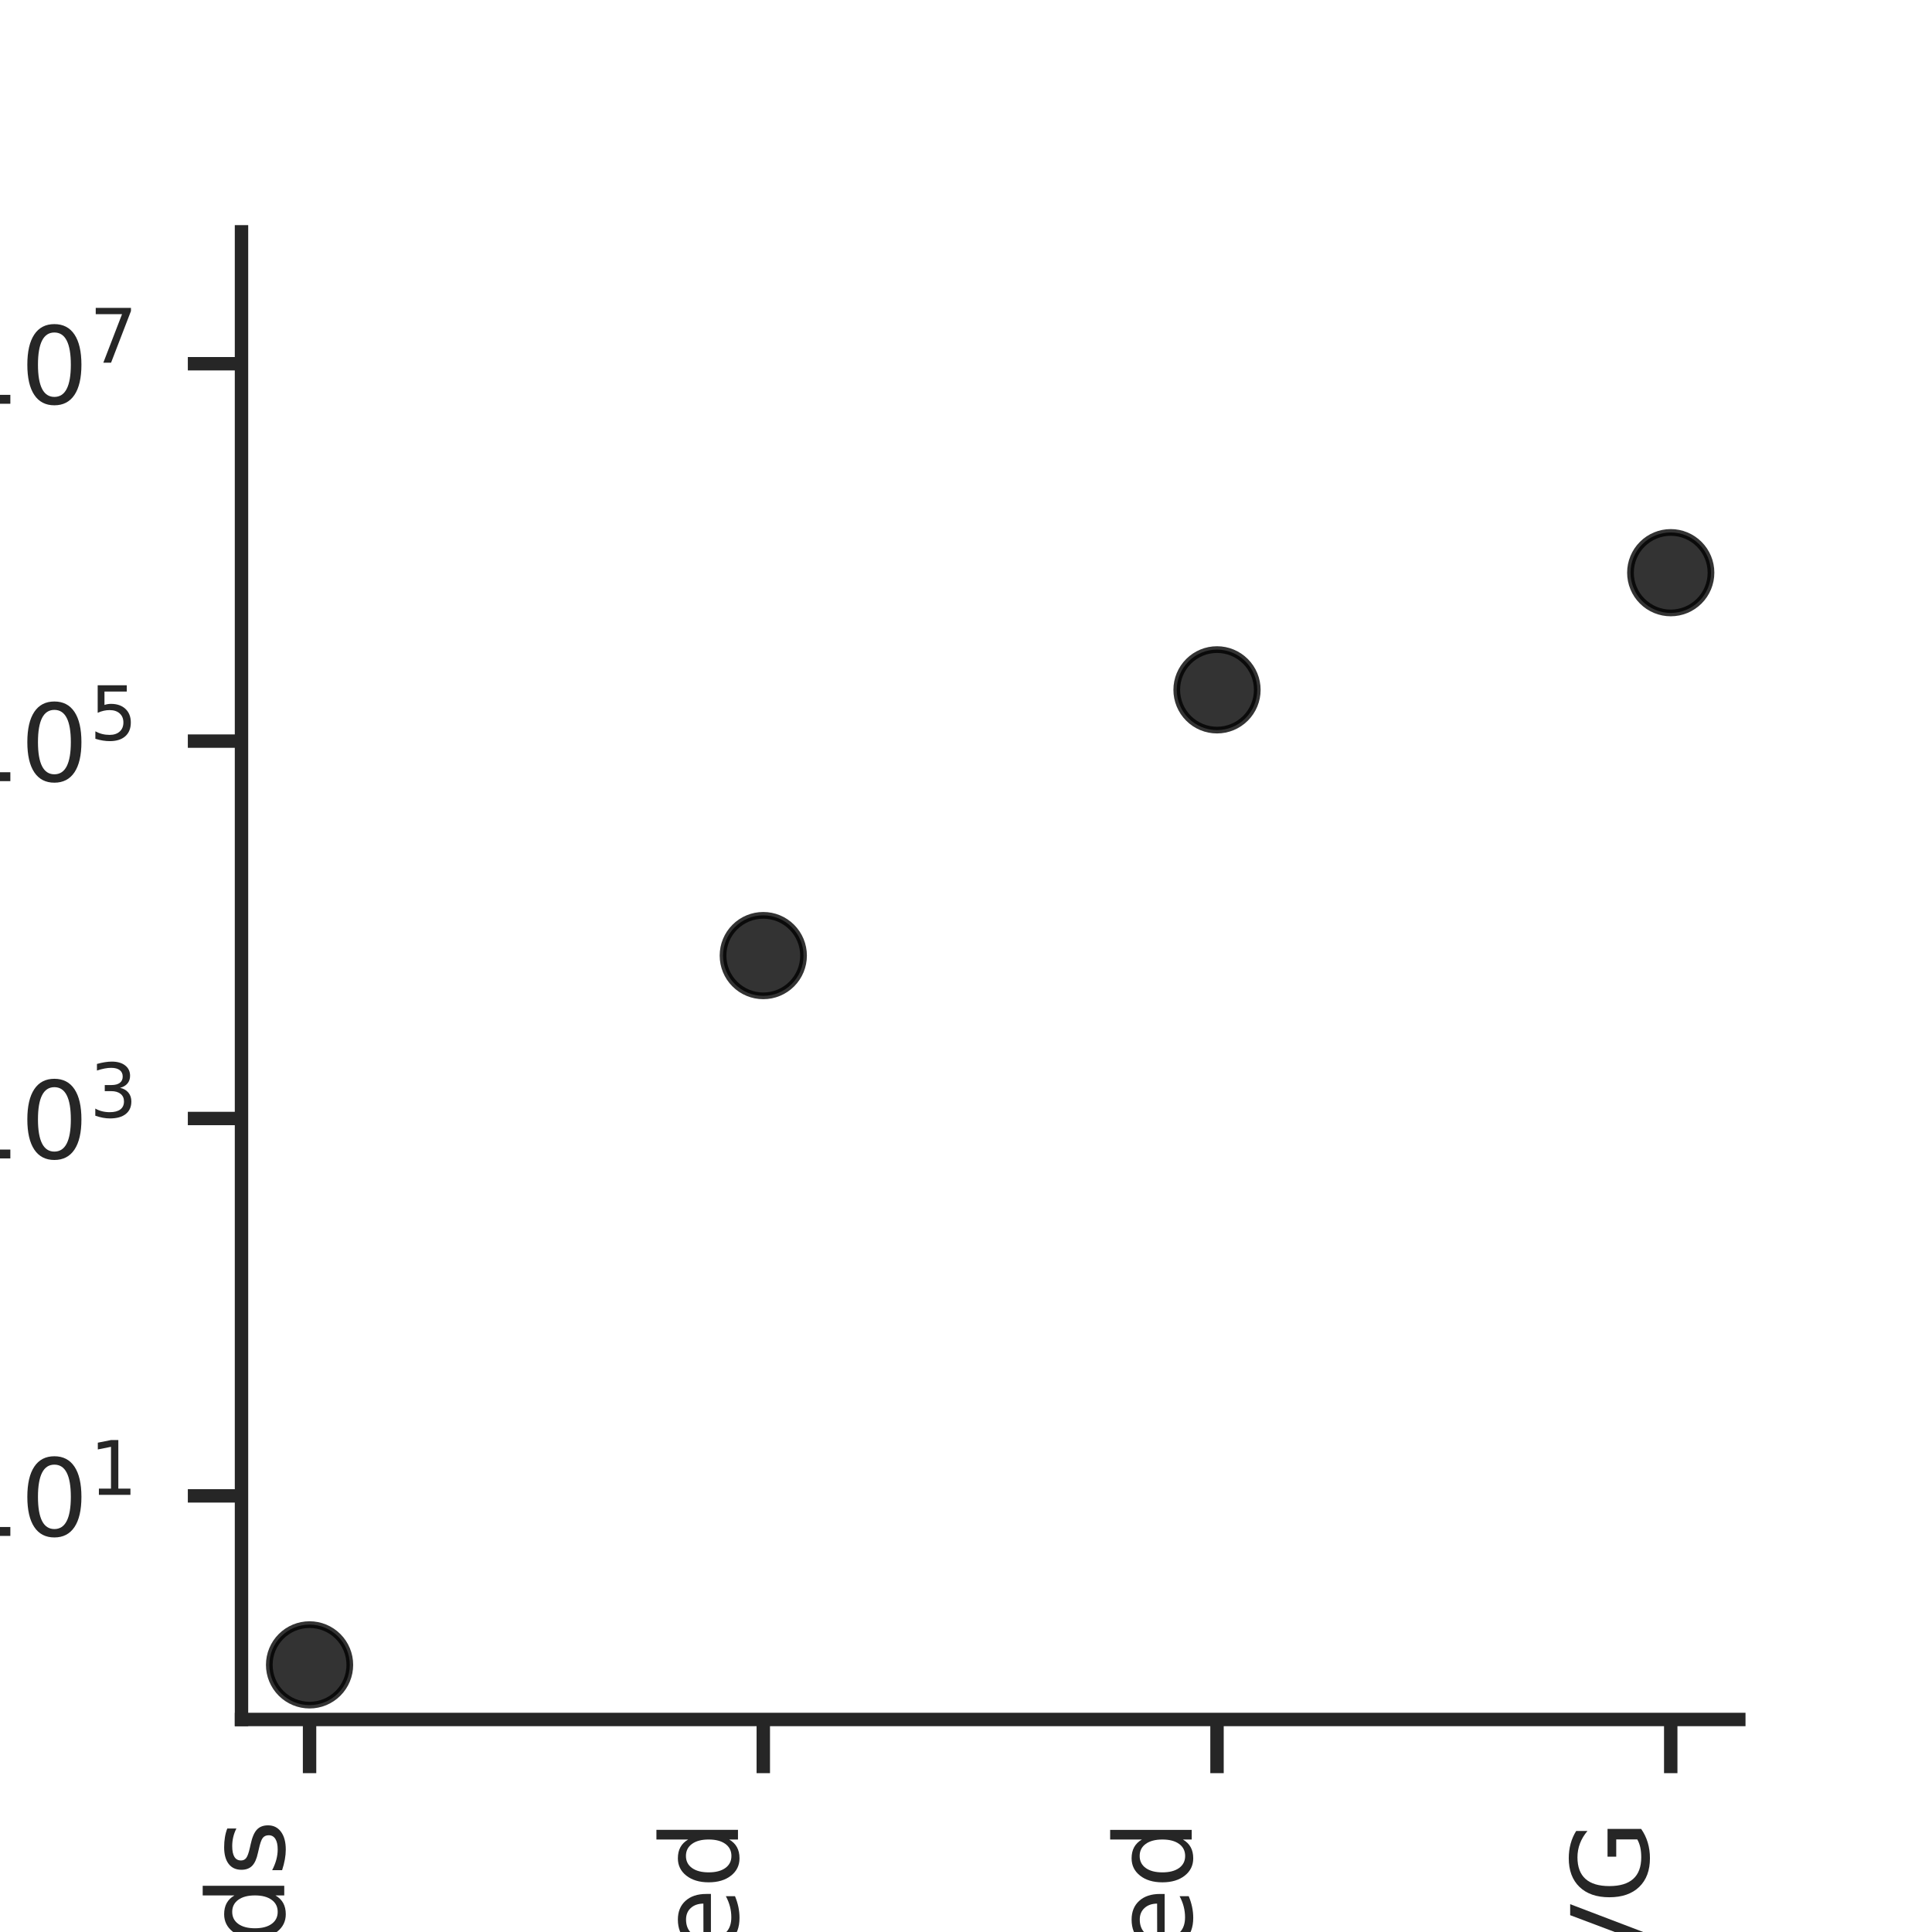
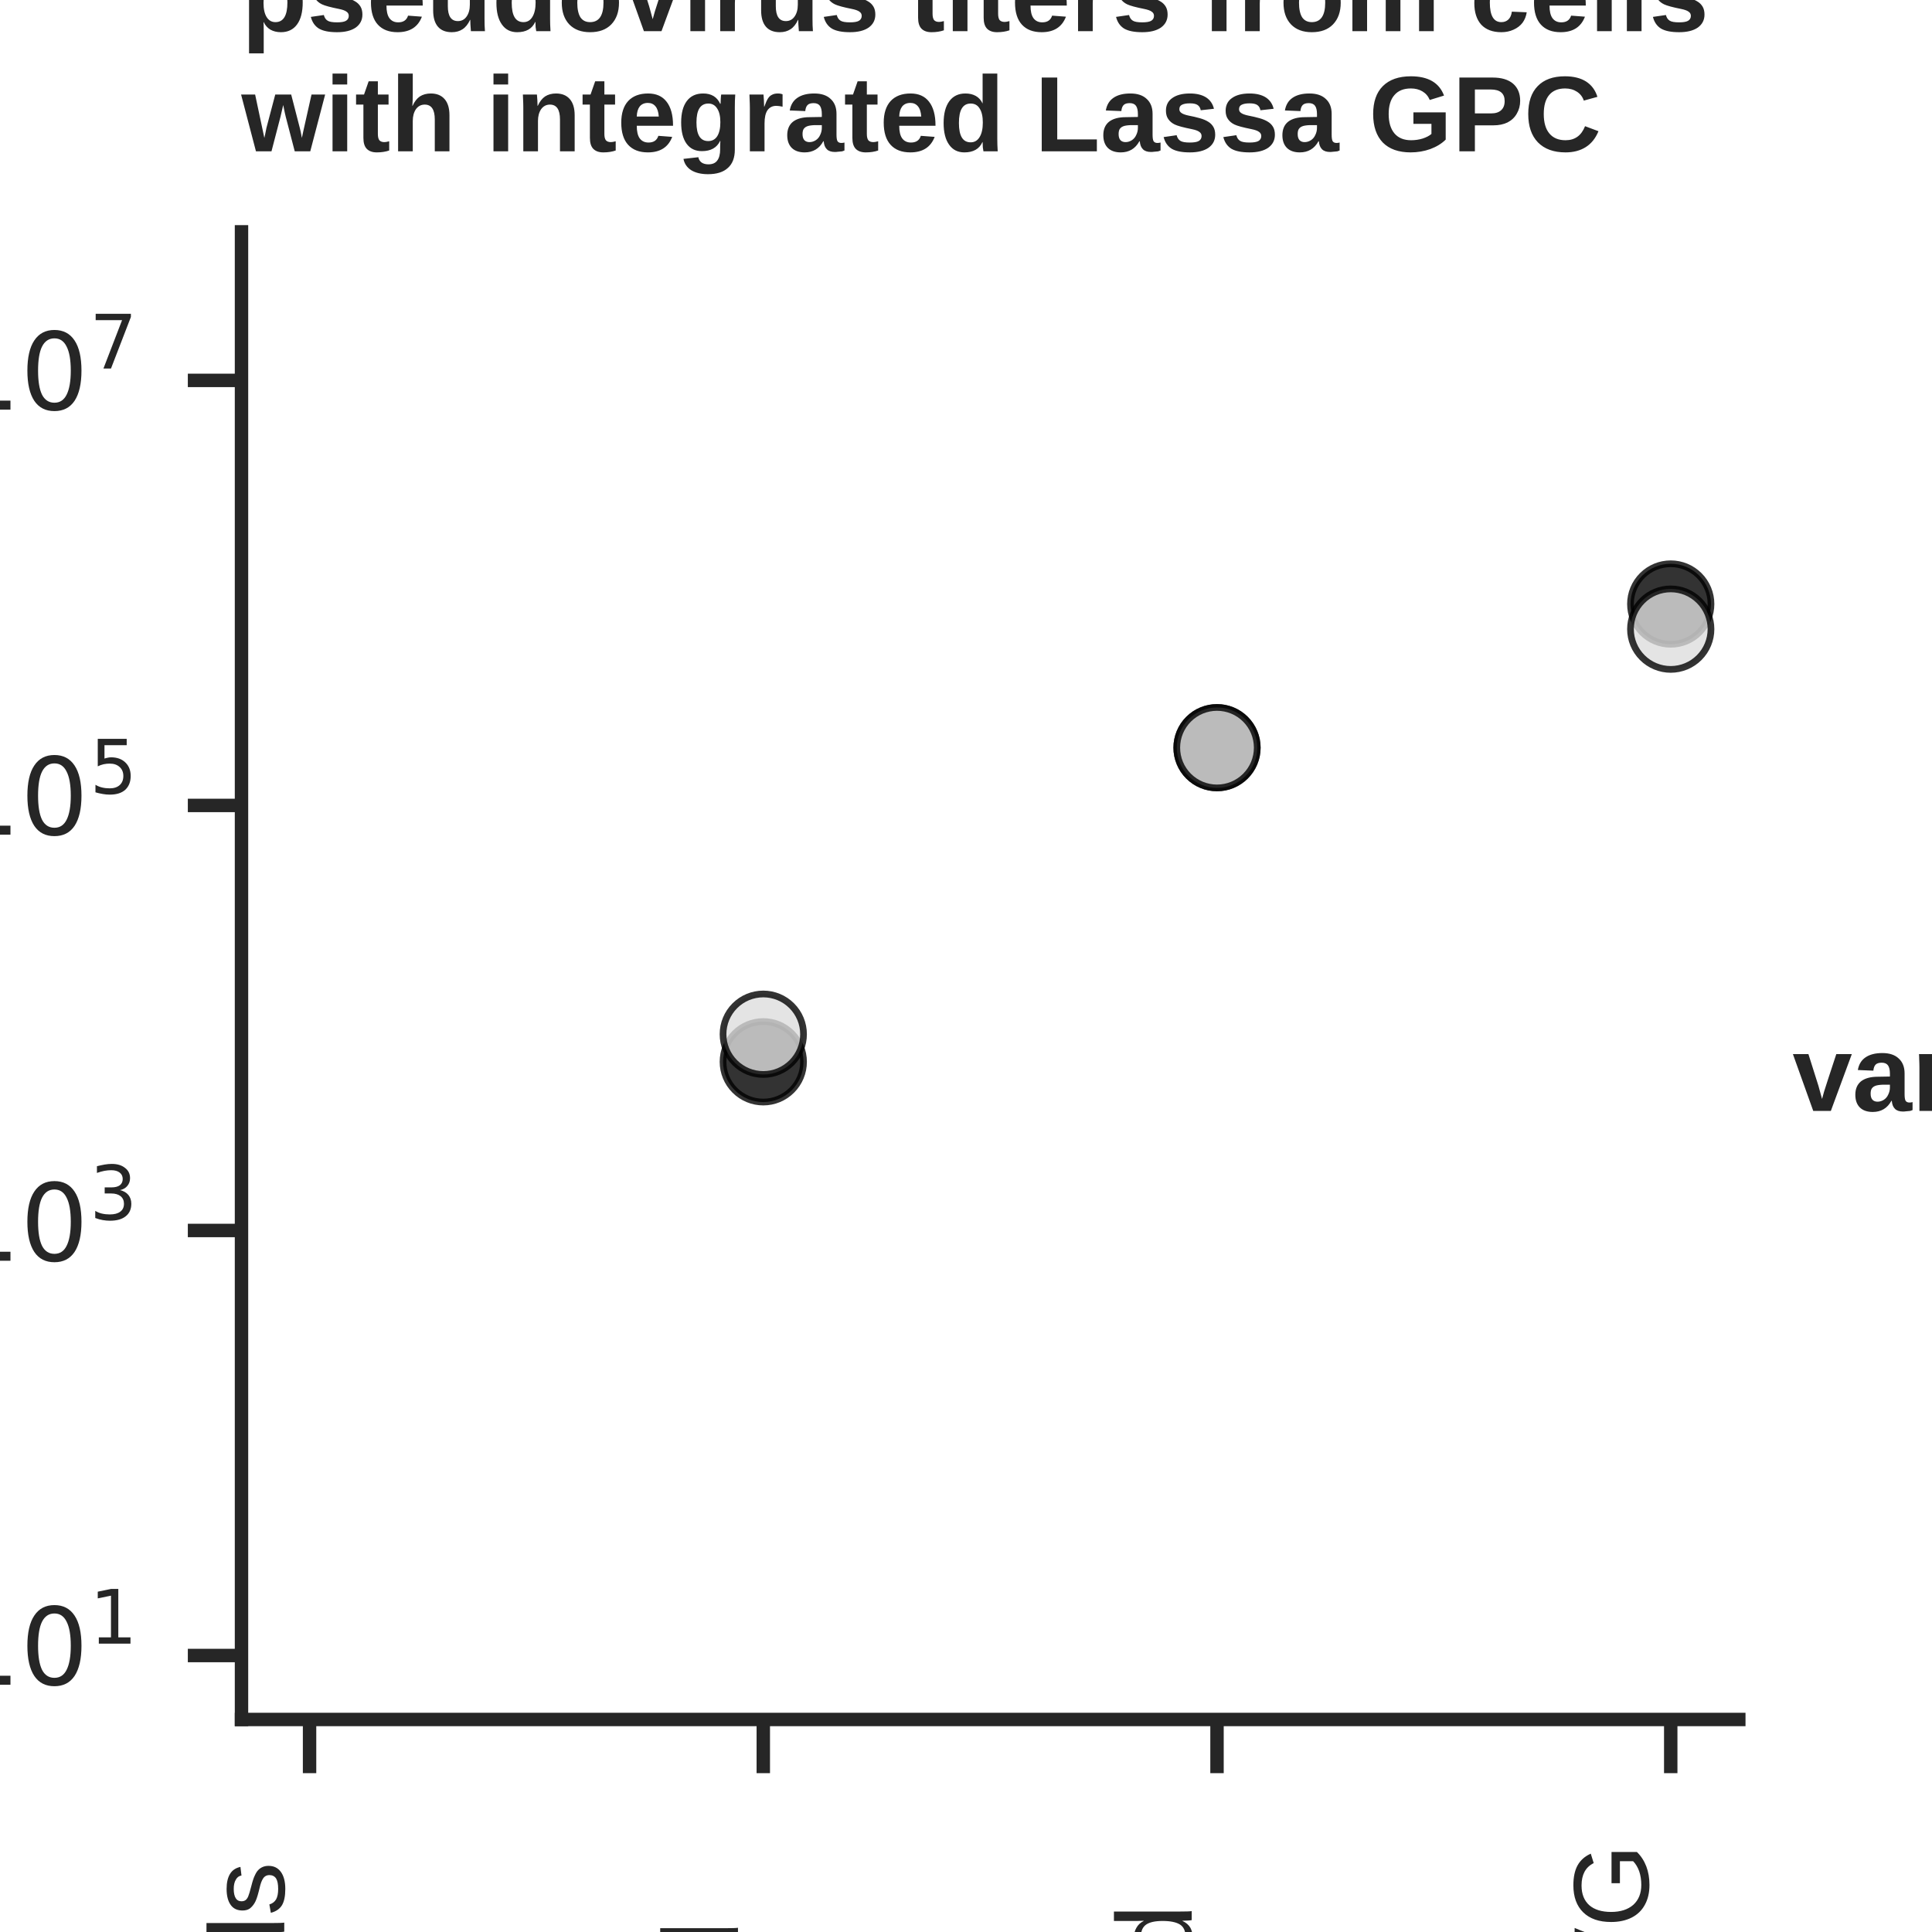
<svg xmlns="http://www.w3.org/2000/svg" xmlns:xlink="http://www.w3.org/1999/xlink" width="144pt" height="144pt" viewBox="0 0 144 144" version="1.1">
  <defs>
    <style type="text/css">*{stroke-linejoin: round; stroke-linecap: butt}</style>
  </defs>
  <g id="figure_1">
    <g id="patch_1">
      <path d="M 0 144  L 144 144  L 144 0  L 0 0  z " style="fill: #ffffff" />
    </g>
    <g id="axes_1">
      <g id="patch_2">
        <path d="M 18 128.16  L 129.6 128.16  L 129.6 17.28  L 18 17.28  z " style="fill: #ffffff" />
      </g>
      <g id="matplotlib.axis_1">
        <g id="xtick_1">
          <g id="line2d_1">
            <defs>
-               <path id="m2f05ab65b3" d="M 0 0  L 0 4  " style="stroke: #262626" />
+               <path id="m52f065c1f4" d="M 0 0  L 0 4  " style="stroke: #262626" />
            </defs>
            <g>
-               <use xlink:href="#m2f05ab65b3" x="23.073" y="128.16" style="fill: #262626; stroke: #262626" />
+               <use xlink:href="#m52f065c1f4" x="23.073" y="128.16" style="fill: #262626; stroke: #262626" />
            </g>
          </g>
          <g id="text_1">
-             <g style="fill: #262626" transform="translate(21.18648 185.9175) rotate(-90) scale(0.08 -0.08)">
-               <defs>
-                 <path id="DejaVuSans-4e" d="M 628 4666  L 1478 4666  L 3547 763  L 3547 4666  L 4159 4666  L 4159 0  L 3309 0  L 1241 3903  L 1241 0  L 628 0  L 628 4666  z " transform="scale(0.015625)" />
-                 <path id="DejaVuSans-6f" d="M 1959 3097  Q 1497 3097 1228 2736  Q 959 2375 959 1747  Q 959 1119 1226 758  Q 1494 397 1959 397  Q 2419 397 2687 759  Q 2956 1122 2956 1747  Q 2956 2369 2687 2733  Q 2419 3097 1959 3097  z M 1959 3584  Q 2709 3584 3137 3096  Q 3566 2609 3566 1747  Q 3566 888 3137 398  Q 2709 -91 1959 -91  Q 1206 -91 779 398  Q 353 888 353 1747  Q 353 2609 779 3096  Q 1206 3584 1959 3584  z " transform="scale(0.015625)" />
-                 <path id="DejaVuSans-5f" d="M 3263 -1063  L 3263 -1509  L -63 -1509  L -63 -1063  L 3263 -1063  z " transform="scale(0.015625)" />
-                 <path id="DejaVuSans-50" d="M 1259 4147  L 1259 2394  L 2053 2394  Q 2494 2394 2734 2622  Q 2975 2850 2975 3272  Q 2975 3691 2734 3919  Q 2494 4147 2053 4147  L 1259 4147  z M 628 4666  L 2053 4666  Q 2838 4666 3239 4311  Q 3641 3956 3641 3272  Q 3641 2581 3239 2228  Q 2838 1875 2053 1875  L 1259 1875  L 1259 0  L 628 0  L 628 4666  z " transform="scale(0.015625)" />
-                 <path id="DejaVuSans-6c" d="M 603 4863  L 1178 4863  L 1178 0  L 603 0  L 603 4863  z " transform="scale(0.015625)" />
-                 <path id="DejaVuSans-61" d="M 2194 1759  Q 1497 1759 1228 1600  Q 959 1441 959 1056  Q 959 750 1161 570  Q 1363 391 1709 391  Q 2188 391 2477 730  Q 2766 1069 2766 1631  L 2766 1759  L 2194 1759  z M 3341 1997  L 3341 0  L 2766 0  L 2766 531  Q 2569 213 2275 61  Q 1981 -91 1556 -91  Q 1019 -91 701 211  Q 384 513 384 1019  Q 384 1609 779 1909  Q 1175 2209 1959 2209  L 2766 2209  L 2766 2266  Q 2766 2663 2505 2880  Q 2244 3097 1772 3097  Q 1472 3097 1187 3025  Q 903 2953 641 2809  L 641 3341  Q 956 3463 1253 3523  Q 1550 3584 1831 3584  Q 2591 3584 2966 3190  Q 3341 2797 3341 1997  z " transform="scale(0.015625)" />
-                 <path id="DejaVuSans-73" d="M 2834 3397  L 2834 2853  Q 2591 2978 2328 3040  Q 2066 3103 1784 3103  Q 1356 3103 1142 2972  Q 928 2841 928 2578  Q 928 2378 1081 2264  Q 1234 2150 1697 2047  L 1894 2003  Q 2506 1872 2764 1633  Q 3022 1394 3022 966  Q 3022 478 2636 193  Q 2250 -91 1575 -91  Q 1294 -91 989 -36  Q 684 19 347 128  L 347 722  Q 666 556 975 473  Q 1284 391 1588 391  Q 1994 391 2212 530  Q 2431 669 2431 922  Q 2431 1156 2273 1281  Q 2116 1406 1581 1522  L 1381 1569  Q 847 1681 609 1914  Q 372 2147 372 2553  Q 372 3047 722 3315  Q 1072 3584 1716 3584  Q 2034 3584 2315 3537  Q 2597 3491 2834 3397  z " transform="scale(0.015625)" />
-                 <path id="DejaVuSans-6d" d="M 3328 2828  Q 3544 3216 3844 3400  Q 4144 3584 4550 3584  Q 5097 3584 5394 3201  Q 5691 2819 5691 2113  L 5691 0  L 5113 0  L 5113 2094  Q 5113 2597 4934 2840  Q 4756 3084 4391 3084  Q 3944 3084 3684 2787  Q 3425 2491 3425 1978  L 3425 0  L 2847 0  L 2847 2094  Q 2847 2600 2669 2842  Q 2491 3084 2119 3084  Q 1678 3084 1418 2786  Q 1159 2488 1159 1978  L 1159 0  L 581 0  L 581 3500  L 1159 3500  L 1159 2956  Q 1356 3278 1631 3431  Q 1906 3584 2284 3584  Q 2666 3584 2933 3390  Q 3200 3197 3328 2828  z " transform="scale(0.015625)" />
-                 <path id="DejaVuSans-69" d="M 603 3500  L 1178 3500  L 1178 0  L 603 0  L 603 3500  z M 603 4863  L 1178 4863  L 1178 4134  L 603 4134  L 603 4863  z " transform="scale(0.015625)" />
-                 <path id="DejaVuSans-64" d="M 2906 2969  L 2906 4863  L 3481 4863  L 3481 0  L 2906 0  L 2906 525  Q 2725 213 2448 61  Q 2172 -91 1784 -91  Q 1150 -91 751 415  Q 353 922 353 1747  Q 353 2572 751 3078  Q 1150 3584 1784 3584  Q 2172 3584 2448 3432  Q 2725 3281 2906 2969  z M 947 1747  Q 947 1113 1208 752  Q 1469 391 1925 391  Q 2381 391 2643 752  Q 2906 1113 2906 1747  Q 2906 2381 2643 2742  Q 2381 3103 1925 3103  Q 1469 3103 1208 2742  Q 947 2381 947 1747  z " transform="scale(0.015625)" />
-               </defs>
-               <use xlink:href="#DejaVuSans-4e" />
-               <use xlink:href="#DejaVuSans-6f" x="74.805" />
-               <use xlink:href="#DejaVuSans-5f" x="135.986" />
-               <use xlink:href="#DejaVuSans-50" x="185.986" />
-               <use xlink:href="#DejaVuSans-6c" x="246.289" />
-               <use xlink:href="#DejaVuSans-61" x="274.072" />
-               <use xlink:href="#DejaVuSans-73" x="335.352" />
-               <use xlink:href="#DejaVuSans-6d" x="387.451" />
-               <use xlink:href="#DejaVuSans-69" x="484.863" />
-               <use xlink:href="#DejaVuSans-64" x="512.646" />
-               <use xlink:href="#DejaVuSans-73" x="576.123" />
-             </g>
+             <text style="fill: #262626; font: 8px 'Arial', 'DejaVu Sans', 'Liberation Sans', 'Bitstream Vera Sans', sans-serif" transform="translate(21.18648 185.9175) rotate(-90)">No_Plasmids</text>
          </g>
        </g>
        <g id="xtick_2">
          <g id="line2d_2">
            <g>
-               <use xlink:href="#m2f05ab65b3" x="56.891" y="128.16" style="fill: #262626; stroke: #262626" />
+               <use xlink:href="#m52f065c1f4" x="56.891" y="128.16" style="fill: #262626; stroke: #262626" />
            </g>
          </g>
          <g id="text_2">
-             <g style="fill: #262626" transform="translate(55.00466 217.8875) rotate(-90) scale(0.08 -0.08)">
-               <defs>
-                 <path id="DejaVuSans-48" d="M 628 4666  L 1259 4666  L 1259 2753  L 3553 2753  L 3553 4666  L 4184 4666  L 4184 0  L 3553 0  L 3553 2222  L 1259 2222  L 1259 0  L 628 0  L 628 4666  z " transform="scale(0.015625)" />
-                 <path id="DejaVuSans-75" d="M 544 1381  L 544 3500  L 1119 3500  L 1119 1403  Q 1119 906 1312 657  Q 1506 409 1894 409  Q 2359 409 2629 706  Q 2900 1003 2900 1516  L 2900 3500  L 3475 3500  L 3475 0  L 2900 0  L 2900 538  Q 2691 219 2414 64  Q 2138 -91 1772 -91  Q 1169 -91 856 284  Q 544 659 544 1381  z M 1991 3584  L 1991 3584  z " transform="scale(0.015625)" />
-                 <path id="DejaVuSans-6e" d="M 3513 2113  L 3513 0  L 2938 0  L 2938 2094  Q 2938 2591 2744 2837  Q 2550 3084 2163 3084  Q 1697 3084 1428 2787  Q 1159 2491 1159 1978  L 1159 0  L 581 0  L 581 3500  L 1159 3500  L 1159 2956  Q 1366 3272 1645 3428  Q 1925 3584 2291 3584  Q 2894 3584 3203 3211  Q 3513 2838 3513 2113  z " transform="scale(0.015625)" />
-                 <path id="DejaVuSans-63" d="M 3122 3366  L 3122 2828  Q 2878 2963 2633 3030  Q 2388 3097 2138 3097  Q 1578 3097 1268 2742  Q 959 2388 959 1747  Q 959 1106 1268 751  Q 1578 397 2138 397  Q 2388 397 2633 464  Q 2878 531 3122 666  L 3122 134  Q 2881 22 2623 -34  Q 2366 -91 2075 -91  Q 1284 -91 818 406  Q 353 903 353 1747  Q 353 2603 823 3093  Q 1294 3584 2113 3584  Q 2378 3584 2631 3529  Q 2884 3475 3122 3366  z " transform="scale(0.015625)" />
-                 <path id="DejaVuSans-65" d="M 3597 1894  L 3597 1613  L 953 1613  Q 991 1019 1311 708  Q 1631 397 2203 397  Q 2534 397 2845 478  Q 3156 559 3463 722  L 3463 178  Q 3153 47 2828 -22  Q 2503 -91 2169 -91  Q 1331 -91 842 396  Q 353 884 353 1716  Q 353 2575 817 3079  Q 1281 3584 2069 3584  Q 2775 3584 3186 3129  Q 3597 2675 3597 1894  z M 3022 2063  Q 3016 2534 2758 2815  Q 2500 3097 2075 3097  Q 1594 3097 1305 2825  Q 1016 2553 972 2059  L 3022 2063  z " transform="scale(0.015625)" />
-                 <path id="DejaVuSans-74" d="M 1172 4494  L 1172 3500  L 2356 3500  L 2356 3053  L 1172 3053  L 1172 1153  Q 1172 725 1289 603  Q 1406 481 1766 481  L 2356 481  L 2356 0  L 1766 0  Q 1100 0 847 248  Q 594 497 594 1153  L 594 3053  L 172 3053  L 172 3500  L 594 3500  L 594 4494  L 1172 4494  z " transform="scale(0.015625)" />
-                 <path id="DejaVuSans-72" d="M 2631 2963  Q 2534 3019 2420 3045  Q 2306 3072 2169 3072  Q 1681 3072 1420 2755  Q 1159 2438 1159 1844  L 1159 0  L 581 0  L 581 3500  L 1159 3500  L 1159 2956  Q 1341 3275 1631 3429  Q 1922 3584 2338 3584  Q 2397 3584 2469 3576  Q 2541 3569 2628 3553  L 2631 2963  z " transform="scale(0.015625)" />
-               </defs>
-               <use xlink:href="#DejaVuSans-48" />
-               <use xlink:href="#DejaVuSans-50" x="75.195" />
-               <use xlink:href="#DejaVuSans-73" x="133.748" />
-               <use xlink:href="#DejaVuSans-5f" x="185.848" />
-               <use xlink:href="#DejaVuSans-75" x="235.848" />
-               <use xlink:href="#DejaVuSans-6e" x="299.227" />
-               <use xlink:href="#DejaVuSans-63" x="362.605" />
-               <use xlink:href="#DejaVuSans-6f" x="417.586" />
-               <use xlink:href="#DejaVuSans-6e" x="478.768" />
-               <use xlink:href="#DejaVuSans-63" x="542.146" />
-               <use xlink:href="#DejaVuSans-65" x="597.127" />
-               <use xlink:href="#DejaVuSans-6e" x="658.65" />
-               <use xlink:href="#DejaVuSans-74" x="722.029" />
-               <use xlink:href="#DejaVuSans-72" x="761.238" />
-               <use xlink:href="#DejaVuSans-61" x="802.352" />
-               <use xlink:href="#DejaVuSans-74" x="863.631" />
-               <use xlink:href="#DejaVuSans-65" x="902.84" />
-               <use xlink:href="#DejaVuSans-64" x="964.363" />
-             </g>
+             <text style="fill: #262626; font: 8px 'Arial', 'DejaVu Sans', 'Liberation Sans', 'Bitstream Vera Sans', sans-serif" transform="translate(55.00466 217.8875) rotate(-90)">HPs_unconcentrated</text>
          </g>
        </g>
        <g id="xtick_3">
          <g id="line2d_3">
            <g>
-               <use xlink:href="#m2f05ab65b3" x="90.709" y="128.16" style="fill: #262626; stroke: #262626" />
+               <use xlink:href="#m52f065c1f4" x="90.709" y="128.16" style="fill: #262626; stroke: #262626" />
            </g>
          </g>
          <g id="text_3">
-             <g style="fill: #262626" transform="translate(88.82284 207.7475) rotate(-90) scale(0.08 -0.08)">
-               <use xlink:href="#DejaVuSans-48" />
-               <use xlink:href="#DejaVuSans-50" x="75.195" />
-               <use xlink:href="#DejaVuSans-73" x="133.748" />
-               <use xlink:href="#DejaVuSans-5f" x="185.848" />
-               <use xlink:href="#DejaVuSans-63" x="235.848" />
-               <use xlink:href="#DejaVuSans-6f" x="290.828" />
-               <use xlink:href="#DejaVuSans-6e" x="352.01" />
-               <use xlink:href="#DejaVuSans-63" x="415.389" />
-               <use xlink:href="#DejaVuSans-65" x="470.369" />
-               <use xlink:href="#DejaVuSans-6e" x="531.893" />
-               <use xlink:href="#DejaVuSans-74" x="595.271" />
-               <use xlink:href="#DejaVuSans-72" x="634.48" />
-               <use xlink:href="#DejaVuSans-61" x="675.594" />
-               <use xlink:href="#DejaVuSans-74" x="736.873" />
-               <use xlink:href="#DejaVuSans-65" x="776.082" />
-               <use xlink:href="#DejaVuSans-64" x="837.605" />
-             </g>
+             <text style="fill: #262626; font: 8px 'Arial', 'DejaVu Sans', 'Liberation Sans', 'Bitstream Vera Sans', sans-serif" transform="translate(88.82284 207.7475) rotate(-90)">HPs_concentrated</text>
          </g>
        </g>
        <g id="xtick_4">
          <g id="line2d_4">
            <g>
-               <use xlink:href="#m2f05ab65b3" x="124.527" y="128.16" style="fill: #262626; stroke: #262626" />
+               <use xlink:href="#m52f065c1f4" x="124.527" y="128.16" style="fill: #262626; stroke: #262626" />
            </g>
          </g>
          <g id="text_4">
-             <g style="fill: #262626" transform="translate(122.8635 179.4538) rotate(-90) scale(0.08 -0.08)">
-               <defs>
-                 <path id="DejaVuSans-2b" d="M 2944 4013  L 2944 2272  L 4684 2272  L 4684 1741  L 2944 1741  L 2944 0  L 2419 0  L 2419 1741  L 678 1741  L 678 2272  L 2419 2272  L 2419 4013  L 2944 4013  z " transform="scale(0.015625)" />
-                 <path id="DejaVuSans-56" d="M 1831 0  L 50 4666  L 709 4666  L 2188 738  L 3669 4666  L 4325 4666  L 2547 0  L 1831 0  z " transform="scale(0.015625)" />
-                 <path id="DejaVuSans-53" d="M 3425 4513  L 3425 3897  Q 3066 4069 2747 4153  Q 2428 4238 2131 4238  Q 1616 4238 1336 4038  Q 1056 3838 1056 3469  Q 1056 3159 1242 3001  Q 1428 2844 1947 2747  L 2328 2669  Q 3034 2534 3370 2195  Q 3706 1856 3706 1288  Q 3706 609 3251 259  Q 2797 -91 1919 -91  Q 1588 -91 1214 -16  Q 841 59 441 206  L 441 856  Q 825 641 1194 531  Q 1563 422 1919 422  Q 2459 422 2753 634  Q 3047 847 3047 1241  Q 3047 1584 2836 1778  Q 2625 1972 2144 2069  L 1759 2144  Q 1053 2284 737 2584  Q 422 2884 422 3419  Q 422 4038 858 4394  Q 1294 4750 2059 4750  Q 2388 4750 2728 4690  Q 3069 4631 3425 4513  z " transform="scale(0.015625)" />
-                 <path id="DejaVuSans-47" d="M 3809 666  L 3809 1919  L 2778 1919  L 2778 2438  L 4434 2438  L 4434 434  Q 4069 175 3628 42  Q 3188 -91 2688 -91  Q 1594 -91 976 548  Q 359 1188 359 2328  Q 359 3472 976 4111  Q 1594 4750 2688 4750  Q 3144 4750 3555 4637  Q 3966 4525 4313 4306  L 4313 3634  Q 3963 3931 3569 4081  Q 3175 4231 2741 4231  Q 1884 4231 1454 3753  Q 1025 3275 1025 2328  Q 1025 1384 1454 906  Q 1884 428 2741 428  Q 3075 428 3337 486  Q 3600 544 3809 666  z " transform="scale(0.015625)" />
-               </defs>
-               <use xlink:href="#DejaVuSans-48" />
-               <use xlink:href="#DejaVuSans-50" x="75.195" />
-               <use xlink:href="#DejaVuSans-73" x="133.748" />
-               <use xlink:href="#DejaVuSans-2b" x="185.848" />
-               <use xlink:href="#DejaVuSans-56" x="269.637" />
-               <use xlink:href="#DejaVuSans-53" x="338.045" />
-               <use xlink:href="#DejaVuSans-56" x="401.521" />
-               <use xlink:href="#DejaVuSans-47" x="469.93" />
-             </g>
+             <text style="fill: #262626; font: 8px 'Arial', 'DejaVu Sans', 'Liberation Sans', 'Bitstream Vera Sans', sans-serif" transform="translate(122.8635 179.4538) rotate(-90)">HPs+VSVG</text>
          </g>
        </g>
      </g>
      <g id="matplotlib.axis_2">
        <g id="ytick_1">
          <g id="line2d_5">
            <defs>
-               <path id="m7890338488" d="M 0 0  L -4 0  " style="stroke: #262626" />
+               <path id="m2cc5e98a14" d="M 0 0  L -4 0  " style="stroke: #262626" />
            </defs>
            <g>
-               <use xlink:href="#m7890338488" x="18" y="111.494" style="fill: #262626; stroke: #262626" />
+               <use xlink:href="#m2cc5e98a14" x="18" y="123.392" style="fill: #262626; stroke: #262626" />
            </g>
          </g>
          <g id="text_5">
-             <g style="fill: #262626" transform="translate(-3.58 114.5333) scale(0.08 -0.08)">
-               <defs>
-                 <path id="DejaVuSans-31" d="M 794 531  L 1825 531  L 1825 4091  L 703 3866  L 703 4441  L 1819 4666  L 2450 4666  L 2450 531  L 3481 531  L 3481 0  L 794 0  L 794 531  z " transform="scale(0.015625)" />
-                 <path id="DejaVuSans-30" d="M 2034 4250  Q 1547 4250 1301 3770  Q 1056 3291 1056 2328  Q 1056 1369 1301 889  Q 1547 409 2034 409  Q 2525 409 2770 889  Q 3016 1369 3016 2328  Q 3016 3291 2770 3770  Q 2525 4250 2034 4250  z M 2034 4750  Q 2819 4750 3233 4129  Q 3647 3509 3647 2328  Q 3647 1150 3233 529  Q 2819 -91 2034 -91  Q 1250 -91 836 529  Q 422 1150 422 2328  Q 422 3509 836 4129  Q 1250 4750 2034 4750  z " transform="scale(0.015625)" />
-               </defs>
-               <use xlink:href="#DejaVuSans-31" transform="translate(0 0.684375)" />
-               <use xlink:href="#DejaVuSans-30" transform="translate(63.62305 0.684375)" />
-               <use xlink:href="#DejaVuSans-31" transform="translate(128.2031 38.96563) scale(0.7)" />
+             <g style="fill: #262626" transform="translate(-3.58 126.4311)">
+               <text>
+                 <tspan style="font: 8px 'DejaVu Sans'" x="0 5.09" y="-0.858">10</tspan>
+                 <tspan style="font: 5.6px 'DejaVu Sans'" x="10.256" y="-3.92">1</tspan>
+               </text>
            </g>
          </g>
        </g>
        <g id="ytick_2">
          <g id="line2d_6">
            <g>
-               <use xlink:href="#m7890338488" x="18" y="83.366" style="fill: #262626; stroke: #262626" />
+               <use xlink:href="#m2cc5e98a14" x="18" y="91.712" style="fill: #262626; stroke: #262626" />
            </g>
          </g>
          <g id="text_6">
-             <g style="fill: #262626" transform="translate(-3.58 86.4054) scale(0.08 -0.08)">
-               <defs>
-                 <path id="DejaVuSans-33" d="M 2597 2516  Q 3050 2419 3304 2112  Q 3559 1806 3559 1356  Q 3559 666 3084 287  Q 2609 -91 1734 -91  Q 1441 -91 1130 -33  Q 819 25 488 141  L 488 750  Q 750 597 1062 519  Q 1375 441 1716 441  Q 2309 441 2620 675  Q 2931 909 2931 1356  Q 2931 1769 2642 2001  Q 2353 2234 1838 2234  L 1294 2234  L 1294 2753  L 1863 2753  Q 2328 2753 2575 2939  Q 2822 3125 2822 3475  Q 2822 3834 2567 4026  Q 2313 4219 1838 4219  Q 1578 4219 1281 4162  Q 984 4106 628 3988  L 628 4550  Q 988 4650 1302 4700  Q 1616 4750 1894 4750  Q 2613 4750 3031 4423  Q 3450 4097 3450 3541  Q 3450 3153 3228 2886  Q 3006 2619 2597 2516  z " transform="scale(0.015625)" />
-               </defs>
-               <use xlink:href="#DejaVuSans-31" transform="translate(0 0.765625)" />
-               <use xlink:href="#DejaVuSans-30" transform="translate(63.62305 0.765625)" />
-               <use xlink:href="#DejaVuSans-33" transform="translate(128.2031 39.04688) scale(0.7)" />
+             <g style="fill: #262626" transform="translate(-3.58 94.75106)">
+               <text>
+                 <tspan style="font: 8px 'DejaVu Sans'" x="0 5.09" y="-0.781">10</tspan>
+                 <tspan style="font: 5.6px 'DejaVu Sans'" x="10.256" y="-3.844">3</tspan>
+               </text>
            </g>
          </g>
        </g>
        <g id="ytick_3">
          <g id="line2d_7">
            <g>
-               <use xlink:href="#m7890338488" x="18" y="55.238" style="fill: #262626; stroke: #262626" />
+               <use xlink:href="#m2cc5e98a14" x="18" y="60.032" style="fill: #262626; stroke: #262626" />
            </g>
          </g>
          <g id="text_7">
-             <g style="fill: #262626" transform="translate(-3.58 58.27752) scale(0.08 -0.08)">
-               <defs>
-                 <path id="DejaVuSans-35" d="M 691 4666  L 3169 4666  L 3169 4134  L 1269 4134  L 1269 2991  Q 1406 3038 1543 3061  Q 1681 3084 1819 3084  Q 2600 3084 3056 2656  Q 3513 2228 3513 1497  Q 3513 744 3044 326  Q 2575 -91 1722 -91  Q 1428 -91 1123 -41  Q 819 9 494 109  L 494 744  Q 775 591 1075 516  Q 1375 441 1709 441  Q 2250 441 2565 725  Q 2881 1009 2881 1497  Q 2881 1984 2565 2268  Q 2250 2553 1709 2553  Q 1456 2553 1204 2497  Q 953 2441 691 2322  L 691 4666  z " transform="scale(0.015625)" />
-               </defs>
-               <use xlink:href="#DejaVuSans-31" transform="translate(0 0.684375)" />
-               <use xlink:href="#DejaVuSans-30" transform="translate(63.62305 0.684375)" />
-               <use xlink:href="#DejaVuSans-35" transform="translate(128.2031 38.96563) scale(0.7)" />
+             <g style="fill: #262626" transform="translate(-3.58 63.07106)">
+               <text>
+                 <tspan style="font: 8px 'DejaVu Sans'" x="0 5.09" y="-0.858">10</tspan>
+                 <tspan style="font: 5.6px 'DejaVu Sans'" x="10.256" y="-3.92">5</tspan>
+               </text>
            </g>
          </g>
        </g>
        <g id="ytick_4">
          <g id="line2d_8">
            <g>
-               <use xlink:href="#m7890338488" x="18" y="27.11" style="fill: #262626; stroke: #262626" />
+               <use xlink:href="#m2cc5e98a14" x="18" y="28.352" style="fill: #262626; stroke: #262626" />
            </g>
          </g>
          <g id="text_8">
-             <g style="fill: #262626" transform="translate(-3.58 30.14965) scale(0.08 -0.08)">
-               <defs>
-                 <path id="DejaVuSans-37" d="M 525 4666  L 3525 4666  L 3525 4397  L 1831 0  L 1172 0  L 2766 4134  L 525 4134  L 525 4666  z " transform="scale(0.015625)" />
-               </defs>
-               <use xlink:href="#DejaVuSans-31" transform="translate(0 0.684375)" />
-               <use xlink:href="#DejaVuSans-30" transform="translate(63.62305 0.684375)" />
-               <use xlink:href="#DejaVuSans-37" transform="translate(128.2031 38.96563) scale(0.7)" />
+             <g style="fill: #262626" transform="translate(-3.58 31.39106)">
+               <text>
+                 <tspan style="font: 8px 'DejaVu Sans'" x="0 5.09" y="-0.858">10</tspan>
+                 <tspan style="font: 5.6px 'DejaVu Sans'" x="10.256" y="-3.92">7</tspan>
+               </text>
            </g>
          </g>
        </g>
        <g id="text_9">
-           <g style="fill: #262626" transform="translate(-9.24375 85.56312) rotate(-90) scale(0.08 -0.08)">
-             <defs>
-               <path id="DejaVuSans-54" d="M -19 4666  L 3928 4666  L 3928 4134  L 2272 4134  L 2272 0  L 1638 0  L 1638 4134  L -19 4134  L -19 4666  z " transform="scale(0.015625)" />
-               <path id="DejaVuSans-55" d="M 556 4666  L 1191 4666  L 1191 1831  Q 1191 1081 1462 751  Q 1734 422 2344 422  Q 2950 422 3222 751  Q 3494 1081 3494 1831  L 3494 4666  L 4128 4666  L 4128 1753  Q 4128 841 3676 375  Q 3225 -91 2344 -91  Q 1459 -91 1007 375  Q 556 841 556 1753  L 556 4666  z " transform="scale(0.015625)" />
-               <path id="DejaVuSans-2f" d="M 1625 4666  L 2156 4666  L 531 -594  L 0 -594  L 1625 4666  z " transform="scale(0.015625)" />
-               <path id="DejaVuSans-4c" d="M 628 4666  L 1259 4666  L 1259 531  L 3531 531  L 3531 0  L 628 0  L 628 4666  z " transform="scale(0.015625)" />
-             </defs>
-             <use xlink:href="#DejaVuSans-54" />
-             <use xlink:href="#DejaVuSans-55" x="61.084" />
-             <use xlink:href="#DejaVuSans-2f" x="134.277" />
-             <use xlink:href="#DejaVuSans-6d" x="167.969" />
-             <use xlink:href="#DejaVuSans-4c" x="265.381" />
-           </g>
+           <text style="fill: #262626; font: 8px 'Arial', 'DejaVu Sans', 'Liberation Sans', 'Bitstream Vera Sans', sans-serif; text-anchor: middle" x="-9.244" y="72.72" transform="rotate(-90 -9.24375 72.72)">transduction units per mL</text>
        </g>
      </g>
      <g id="PathCollection_1">
        <defs>
-           <path id="m1c7877600e" d="M 0 3  C 0.796 3 1.559 2.684 2.121 2.121  C 2.684 1.559 3 0.796 3 0  C 3 -0.796 2.684 -1.559 2.121 -2.121  C 1.559 -2.684 0.796 -3 0 -3  C -0.796 -3 -1.559 -2.684 -2.121 -2.121  C -2.684 -1.559 -3 -0.796 -3 0  C -3 0.796 -2.684 1.559 -2.121 2.121  C -1.559 2.684 -0.796 3 0 3  z " style="stroke: #000000; stroke-opacity: 0.8; stroke-width: 0.5" />
+           <path id="C0_0_4de1419483" d="M 0 3  C 0.796 3 1.559 2.684 2.121 2.121  C 2.684 1.559 3 0.796 3 -0  C 3 -0.796 2.684 -1.559 2.121 -2.121  C 1.559 -2.684 0.796 -3 0 -3  C -0.796 -3 -1.559 -2.684 -2.121 -2.121  C -2.684 -1.559 -3 -0.796 -3 0  C -3 0.796 -2.684 1.559 -2.121 2.121  C -1.559 2.684 -0.796 3 0 3  z " />
        </defs>
-         <g clip-path="url(#p0a2f81ec07)">
-           <use xlink:href="#m1c7877600e" x="23.073" y="124.09" style="fill-opacity: 0.8; stroke: #000000; stroke-opacity: 0.8; stroke-width: 0.5" />
-           <use xlink:href="#m1c7877600e" x="56.891" y="71.224" style="fill-opacity: 0.8; stroke: #000000; stroke-opacity: 0.8; stroke-width: 0.5" />
-           <use xlink:href="#m1c7877600e" x="90.709" y="51.417" style="fill-opacity: 0.8; stroke: #000000; stroke-opacity: 0.8; stroke-width: 0.5" />
-           <use xlink:href="#m1c7877600e" x="124.527" y="42.685" style="fill-opacity: 0.8; stroke: #000000; stroke-opacity: 0.8; stroke-width: 0.5" />
+         <g clip-path="url(#p0aa18921f9)">
+           <use xlink:href="#C0_0_4de1419483" x="23.073" y="132.81" style="fill-opacity: 0.8; stroke: #000000; stroke-opacity: 0.8; stroke-width: 0.5" />
+         </g>
+         <g clip-path="url(#p0aa18921f9)">
+           <use xlink:href="#C0_0_4de1419483" x="56.891" y="79.141" style="fill-opacity: 0.8; stroke: #000000; stroke-opacity: 0.8; stroke-width: 0.5" />
+         </g>
+         <g clip-path="url(#p0aa18921f9)">
+           <use xlink:href="#C0_0_4de1419483" x="56.891" y="77.085" style="fill: #dddddd; fill-opacity: 0.8; stroke: #000000; stroke-opacity: 0.8; stroke-width: 0.5" />
+         </g>
+         <g clip-path="url(#p0aa18921f9)">
+           <use xlink:href="#C0_0_4de1419483" x="90.709" y="55.728" style="fill-opacity: 0.8; stroke: #000000; stroke-opacity: 0.8; stroke-width: 0.5" />
+         </g>
+         <g clip-path="url(#p0aa18921f9)">
+           <use xlink:href="#C0_0_4de1419483" x="90.709" y="55.728" style="fill: #dddddd; fill-opacity: 0.8; stroke: #000000; stroke-opacity: 0.8; stroke-width: 0.5" />
+         </g>
+         <g clip-path="url(#p0aa18921f9)">
+           <use xlink:href="#C0_0_4de1419483" x="124.527" y="45.02" style="fill-opacity: 0.8; stroke: #000000; stroke-opacity: 0.8; stroke-width: 0.5" />
+         </g>
+         <g clip-path="url(#p0aa18921f9)">
+           <use xlink:href="#C0_0_4de1419483" x="124.527" y="46.893" style="fill: #dddddd; fill-opacity: 0.8; stroke: #000000; stroke-opacity: 0.8; stroke-width: 0.5" />
        </g>
      </g>
+       <g id="PathCollection_2" />
+       <g id="PathCollection_3" />
      <g id="patch_3">
        <path d="M 18 128.16  L 18 17.28  " style="fill: none; stroke: #262626; stroke-linejoin: miter; stroke-linecap: square" />
      </g>
      <g id="patch_4">
        <path d="M 18 128.16  L 129.6 128.16  " style="fill: none; stroke: #262626; stroke-linejoin: miter; stroke-linecap: square" />
      </g>
+       <g id="text_10">
+         <text style="fill: #262626; font: 700 8px 'Arial', 'DejaVu Sans', 'Liberation Sans', 'Bitstream Vera Sans', sans-serif" transform="translate(18 2.32175)">pseudovirus titers from cells</text>
+         <text style="fill: #262626; font: 700 8px 'Arial', 'DejaVu Sans', 'Liberation Sans', 'Bitstream Vera Sans', sans-serif" transform="translate(18 11.28)">with integrated Lassa GPC</text>
+       </g>
+       <g id="legend_1">
+         <g id="text_11">
+           <text style="fill: #262626; font: 700 8px 'Arial', 'DejaVu Sans', 'Liberation Sans', 'Bitstream Vera Sans', sans-serif; text-anchor: start" x="133.6" y="82.799" transform="rotate(-0 133.6 82.79875)">variant library</text>
+         </g>
+         <g id="PathCollection_4">
+           <defs>
+             <path id="mf38498b842" d="M 0 3  C 0.796 3 1.559 2.684 2.121 2.121  C 2.684 1.559 3 0.796 3 0  C 3 -0.796 2.684 -1.559 2.121 -2.121  C 1.559 -2.684 0.796 -3 0 -3  C -0.796 -3 -1.559 -2.684 -2.121 -2.121  C -2.684 -1.559 -3 -0.796 -3 0  C -3 0.796 -2.684 1.559 -2.121 2.121  C -1.559 2.684 -0.796 3 0 3  z " style="stroke: #000000; stroke-width: 0.5" />
+           </defs>
+           <g>
+             <use xlink:href="#mf38498b842" x="148.674" y="92.504" style="stroke: #000000; stroke-width: 0.5" />
+           </g>
+         </g>
+         <g id="text_12">
+           <text style="fill: #262626; font: 8px 'Arial', 'DejaVu Sans', 'Liberation Sans', 'Bitstream Vera Sans', sans-serif; text-anchor: start" x="157.474" y="94.604" transform="rotate(-0 157.4744 94.60375)">library A</text>
+         </g>
+         <g id="PathCollection_5">
+           <defs>
+             <path id="m14bd33e9fd" d="M 0 3  C 0.796 3 1.559 2.684 2.121 2.121  C 2.684 1.559 3 0.796 3 0  C 3 -0.796 2.684 -1.559 2.121 -2.121  C 1.559 -2.684 0.796 -3 0 -3  C -0.796 -3 -1.559 -2.684 -2.121 -2.121  C -2.684 -1.559 -3 -0.796 -3 0  C -3 0.796 -2.684 1.559 -2.121 2.121  C -1.559 2.684 -0.796 3 0 3  z " style="stroke: #000000; stroke-width: 0.5" />
+           </defs>
+           <g>
+             <use xlink:href="#m14bd33e9fd" x="148.674" y="104.246" style="fill: #dddddd; stroke: #000000; stroke-width: 0.5" />
+           </g>
+         </g>
+         <g id="text_13">
+           <text style="fill: #262626; font: 8px 'Arial', 'DejaVu Sans', 'Liberation Sans', 'Bitstream Vera Sans', sans-serif; text-anchor: start" x="157.474" y="106.346" transform="rotate(-0 157.4744 106.3462)">library B</text>
+         </g>
+       </g>
    </g>
  </g>
  <defs>
-     <clipPath id="p0a2f81ec07">
+     <clipPath id="p0aa18921f9">
      <rect x="18" y="17.28" width="111.6" height="110.88" />
    </clipPath>
  </defs>
</svg>
